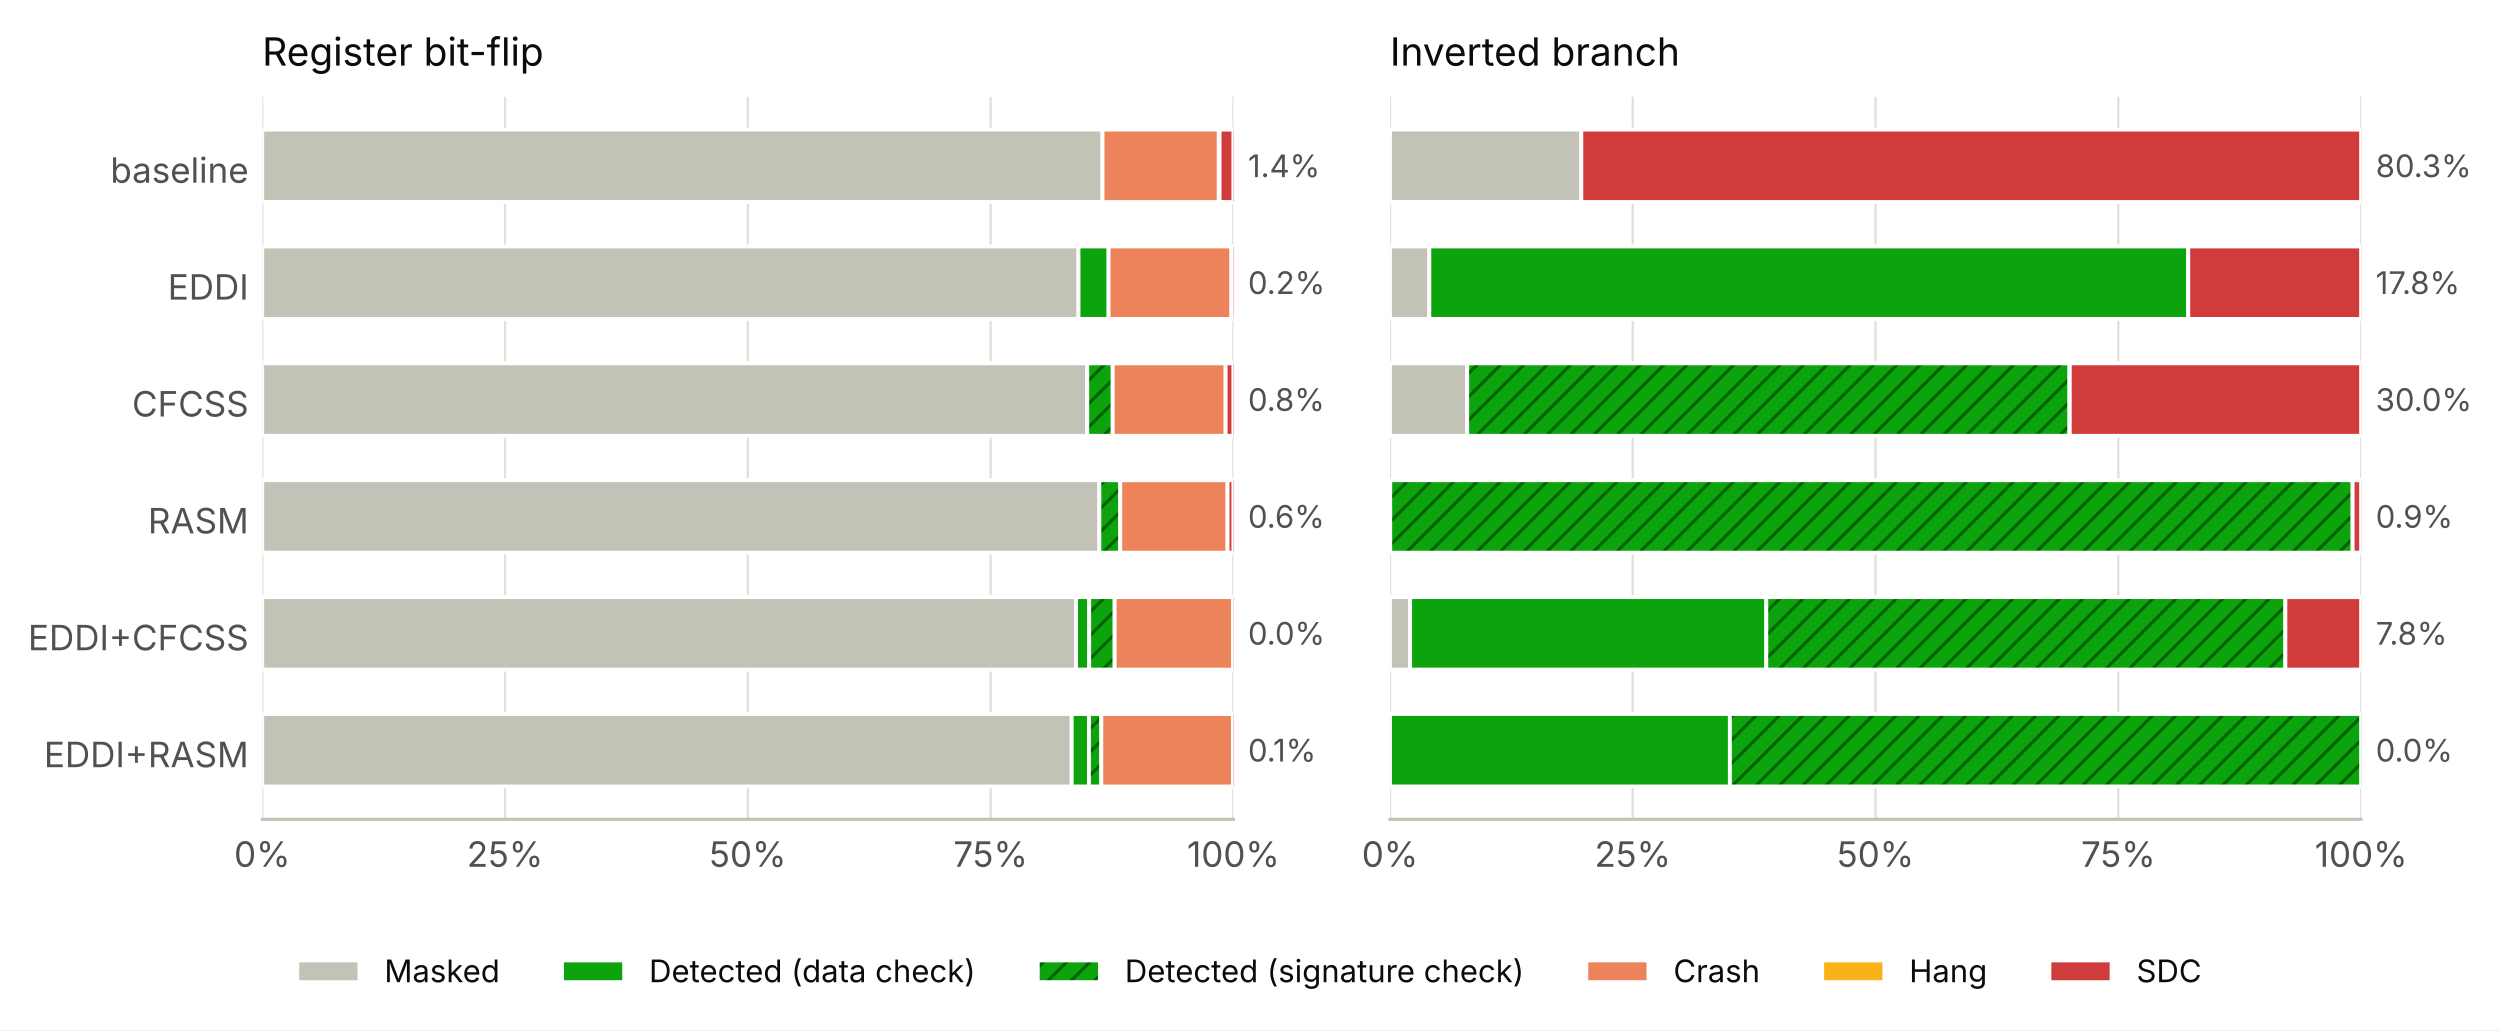
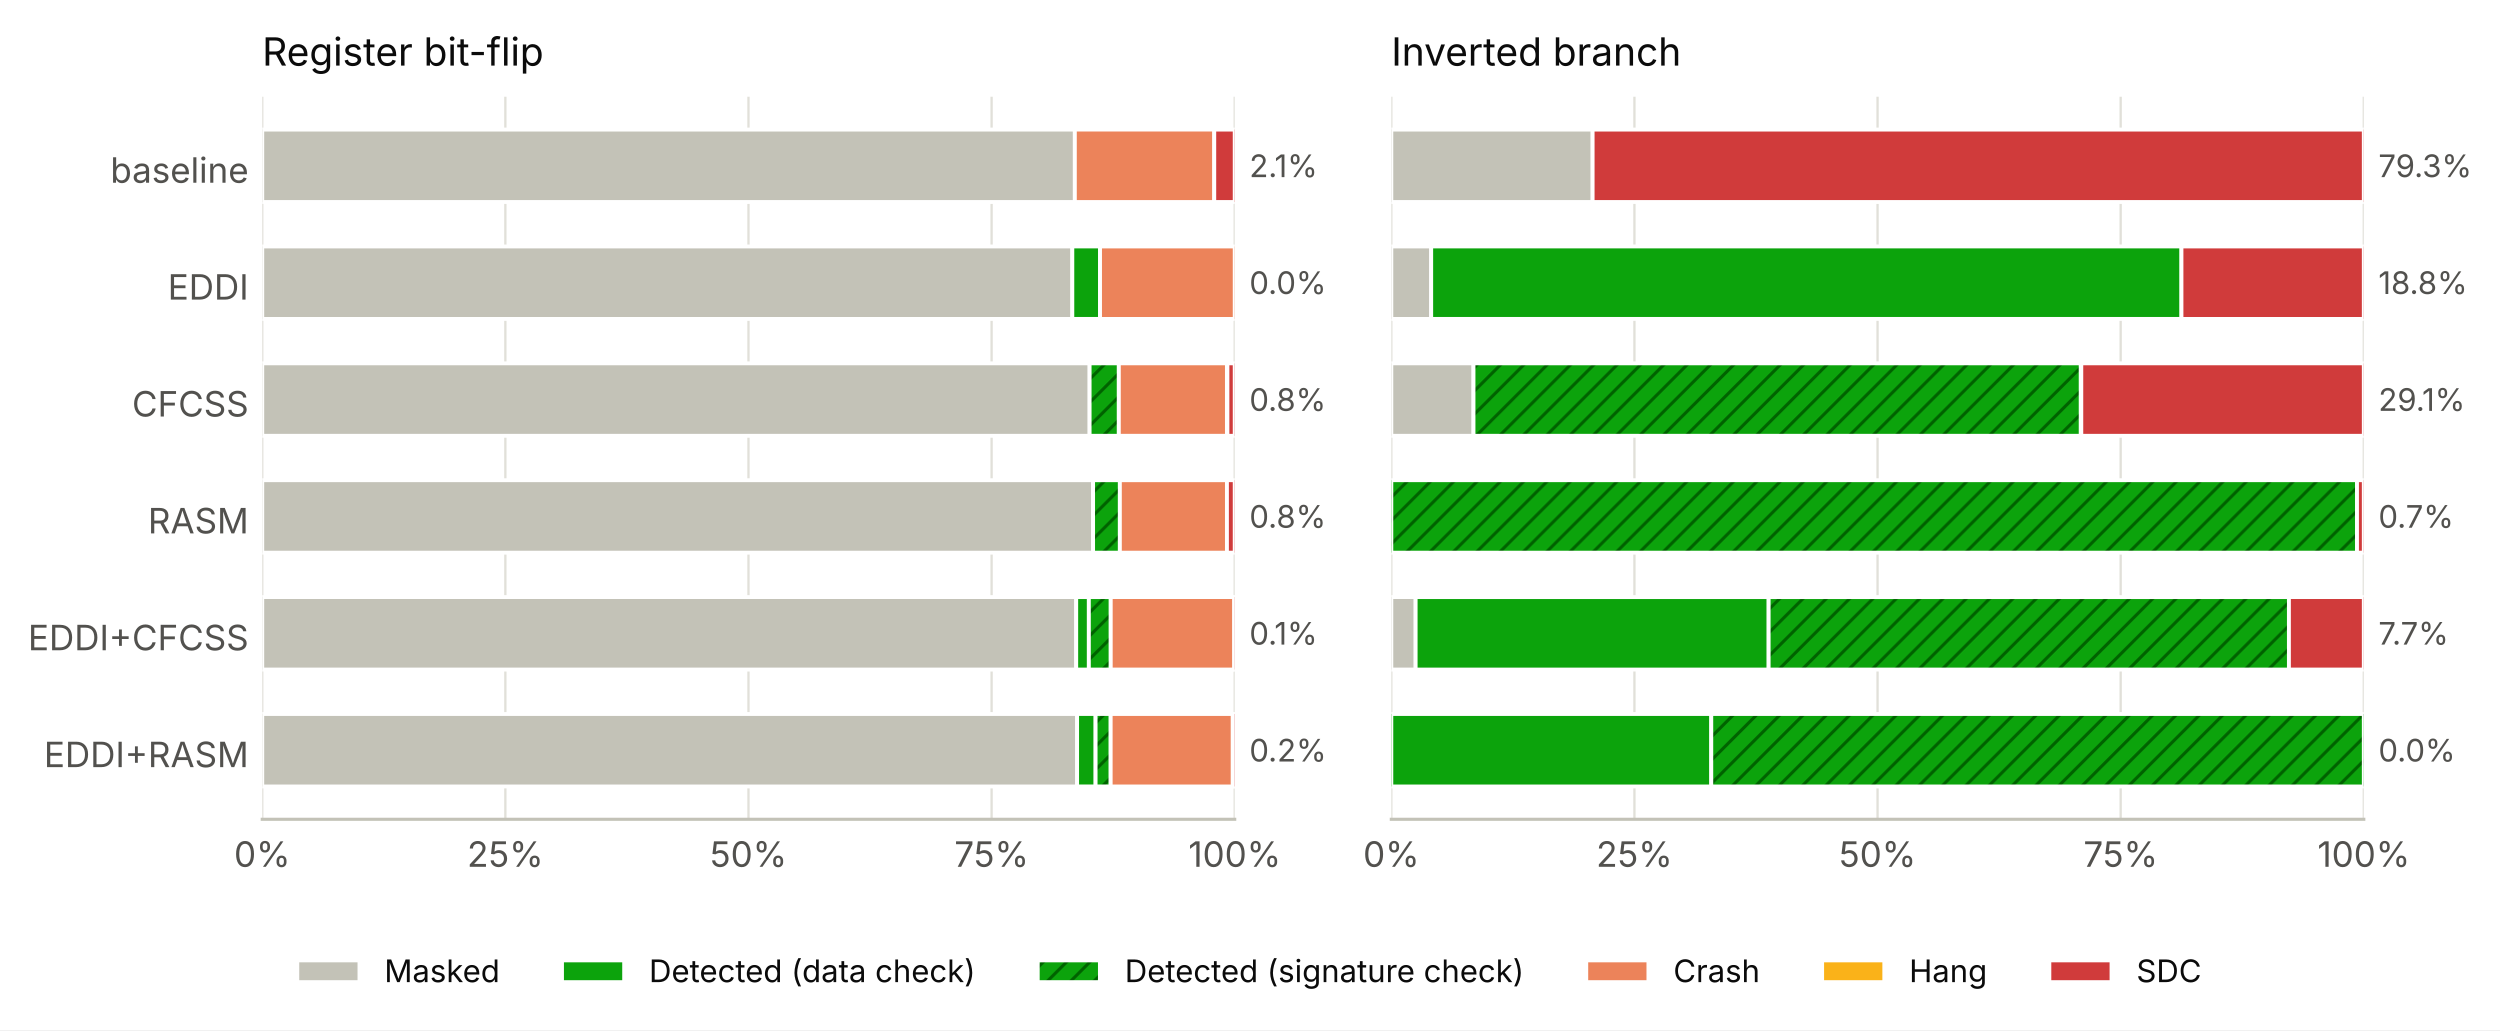
- <svg xmlns="http://www.w3.org/2000/svg" width="643.306pt" height="265.064pt" viewBox="0 0 643.306 265.064" version="1.1">
+ <svg xmlns="http://www.w3.org/2000/svg" width="643.324pt" height="265.064pt" viewBox="0 0 643.324 265.064" version="1.1">
  <defs>
    <style type="text/css">*{stroke-linejoin: round; stroke-linecap: butt}</style>
  </defs>
  <g id="figure_1">
    <g id="patch_1">
-       <path d="M 0 265.064  L 643.306 265.064  L 643.306 0  L 0 0  z " style="fill: #ffffff" />
+       <path d="M 0 265.064  L 643.324 265.064  L 643.324 0  L 0 0  z " style="fill: #ffffff" />
    </g>
    <g id="axes_1">
      <g id="patch_2">
-         <path d="M 67.482 210.826  L 317.376 210.826  L 317.376 24.887  L 67.482 24.887  z " style="fill: #ffffff" />
+         <path d="M 67.482 210.826  L 317.73 210.826  L 317.73 24.887  L 67.482 24.887  z " style="fill: #ffffff" />
      </g>
      <g id="matplotlib.axis_1">
        <g id="xtick_1">
          <g id="line2d_1">
-             <path d="M 67.482 210.826  L 67.482 24.887  " clip-path="url(#p9e66c153da)" style="fill: none; stroke: #e1e0d9; stroke-width: 0.6; stroke-linecap: square" />
+             <path d="M 67.482 210.826  L 67.482 24.887  " clip-path="url(#pcf11ab48b1)" style="fill: none; stroke: #e1e0d9; stroke-width: 0.6; stroke-linecap: square" />
          </g>
          <g id="line2d_2" />
          <g id="text_1">
            <text style="font-size: 9px; font-family: 'Inter', 'DejaVu Sans'; text-anchor: middle; fill: #52514e" x="67.482" y="223.045" transform="rotate(-0 67.48156 223.0451)">0%</text>
          </g>
        </g>
        <g id="xtick_2">
          <g id="line2d_3">
-             <path d="M 129.955 210.826  L 129.955 24.887  " clip-path="url(#p9e66c153da)" style="fill: none; stroke: #e1e0d9; stroke-width: 0.6; stroke-linecap: square" />
+             <path d="M 130.044 210.826  L 130.044 24.887  " clip-path="url(#pcf11ab48b1)" style="fill: none; stroke: #e1e0d9; stroke-width: 0.6; stroke-linecap: square" />
          </g>
          <g id="line2d_4" />
          <g id="text_2">
-             <text style="font-size: 9px; font-family: 'Inter', 'DejaVu Sans'; text-anchor: middle; fill: #52514e" x="129.955" y="223.045" transform="rotate(-0 129.9551 223.0451)">25%</text>
+             <text style="font-size: 9px; font-family: 'Inter', 'DejaVu Sans'; text-anchor: middle; fill: #52514e" x="130.044" y="223.045" transform="rotate(-0 130.0437 223.0451)">25%</text>
          </g>
        </g>
        <g id="xtick_3">
          <g id="line2d_5">
-             <path d="M 192.429 210.826  L 192.429 24.887  " clip-path="url(#p9e66c153da)" style="fill: none; stroke: #e1e0d9; stroke-width: 0.6; stroke-linecap: square" />
+             <path d="M 192.606 210.826  L 192.606 24.887  " clip-path="url(#pcf11ab48b1)" style="fill: none; stroke: #e1e0d9; stroke-width: 0.6; stroke-linecap: square" />
          </g>
          <g id="line2d_6" />
          <g id="text_3">
-             <text style="font-size: 9px; font-family: 'Inter', 'DejaVu Sans'; text-anchor: middle; fill: #52514e" x="192.429" y="223.045" transform="rotate(-0 192.4287 223.0451)">50%</text>
+             <text style="font-size: 9px; font-family: 'Inter', 'DejaVu Sans'; text-anchor: middle; fill: #52514e" x="192.606" y="223.045" transform="rotate(-0 192.6059 223.0451)">50%</text>
          </g>
        </g>
        <g id="xtick_4">
          <g id="line2d_7">
-             <path d="M 254.902 210.826  L 254.902 24.887  " clip-path="url(#p9e66c153da)" style="fill: none; stroke: #e1e0d9; stroke-width: 0.6; stroke-linecap: square" />
+             <path d="M 255.168 210.826  L 255.168 24.887  " clip-path="url(#pcf11ab48b1)" style="fill: none; stroke: #e1e0d9; stroke-width: 0.6; stroke-linecap: square" />
          </g>
          <g id="line2d_8" />
          <g id="text_4">
-             <text style="font-size: 9px; font-family: 'Inter', 'DejaVu Sans'; text-anchor: middle; fill: #52514e" x="254.902" y="223.045" transform="rotate(-0 254.9023 223.0451)">75%</text>
+             <text style="font-size: 9px; font-family: 'Inter', 'DejaVu Sans'; text-anchor: middle; fill: #52514e" x="255.168" y="223.045" transform="rotate(-0 255.1681 223.0451)">75%</text>
          </g>
        </g>
        <g id="xtick_5">
          <g id="line2d_9">
-             <path d="M 317.376 210.826  L 317.376 24.887  " clip-path="url(#p9e66c153da)" style="fill: none; stroke: #e1e0d9; stroke-width: 0.6; stroke-linecap: square" />
+             <path d="M 317.73 210.826  L 317.73 24.887  " clip-path="url(#pcf11ab48b1)" style="fill: none; stroke: #e1e0d9; stroke-width: 0.6; stroke-linecap: square" />
          </g>
          <g id="line2d_10" />
          <g id="text_5">
-             <text style="font-size: 9px; font-family: 'Inter', 'DejaVu Sans'; text-anchor: middle; fill: #52514e" x="317.376" y="223.045" transform="rotate(-0 317.3759 223.0451)">100%</text>
+             <text style="font-size: 9px; font-family: 'Inter', 'DejaVu Sans'; text-anchor: middle; fill: #52514e" x="317.73" y="223.045" transform="rotate(-0 317.7303 223.0451)">100%</text>
          </g>
        </g>
      </g>
      <g id="matplotlib.axis_2">
        <g id="ytick_1">
          <g id="line2d_11" />
          <g id="text_6">
            <text style="font-size: 9px; font-family: 'Inter', 'DejaVu Sans'; text-anchor: end; fill: #52514e" x="63.982" y="47.023" transform="rotate(-0 63.98156 47.02265)">baseline</text>
          </g>
        </g>
        <g id="ytick_2">
          <g id="line2d_12" />
          <g id="text_7">
            <text style="font-size: 9px; font-family: 'Inter', 'DejaVu Sans'; text-anchor: end; fill: #52514e" x="63.982" y="77.1" transform="rotate(-0 63.98156 77.10011)">EDDI</text>
          </g>
        </g>
        <g id="ytick_3">
          <g id="line2d_13" />
          <g id="text_8">
            <text style="font-size: 9px; font-family: 'Inter', 'DejaVu Sans'; text-anchor: end; fill: #52514e" x="63.982" y="107.178" transform="rotate(-0 63.98156 107.1776)">CFCSS</text>
          </g>
        </g>
        <g id="ytick_4">
          <g id="line2d_14" />
          <g id="text_9">
            <text style="font-size: 9px; font-family: 'Inter', 'DejaVu Sans'; text-anchor: end; fill: #52514e" x="63.982" y="137.255" transform="rotate(-0 63.98156 137.255)">RASM</text>
          </g>
        </g>
        <g id="ytick_5">
          <g id="line2d_15" />
          <g id="text_10">
            <text style="font-size: 9px; font-family: 'Inter', 'DejaVu Sans'; text-anchor: end; fill: #52514e" x="63.982" y="167.332" transform="rotate(-0 63.98156 167.3325)">EDDI+CFCSS</text>
          </g>
        </g>
        <g id="ytick_6">
          <g id="line2d_16" />
          <g id="text_11">
            <text style="font-size: 9px; font-family: 'Inter', 'DejaVu Sans'; text-anchor: end; fill: #52514e" x="63.982" y="197.41" transform="rotate(-0 63.98156 197.4099)">EDDI+RASM</text>
          </g>
        </g>
      </g>
      <g id="patch_3">
-         <path d="M 67.482 51.987  L 283.703 51.987  L 283.703 33.339  L 67.482 33.339  z " clip-path="url(#p9e66c153da)" style="fill: #c3c2b7; stroke: #ffffff; stroke-linejoin: miter" />
+         <path d="M 67.482 51.987  L 276.587 51.987  L 276.587 33.339  L 67.482 33.339  z " clip-path="url(#pcf11ab48b1)" style="fill: #c3c2b7; stroke: #ffffff; stroke-linejoin: miter" />
      </g>
      <g id="patch_4">
-         <path d="M 283.703 51.987  L 313.627 51.987  L 313.627 33.339  L 283.703 33.339  z " clip-path="url(#p9e66c153da)" style="fill: #ec835a; stroke: #ffffff; stroke-linejoin: miter" />
+         <path d="M 276.587 51.987  L 312.462 51.987  L 312.462 33.339  L 276.587 33.339  z " clip-path="url(#pcf11ab48b1)" style="fill: #ec835a; stroke: #ffffff; stroke-linejoin: miter" />
      </g>
      <g id="patch_5">
-         <path d="M 313.627 51.987  L 313.815 51.987  L 313.815 33.339  L 313.627 33.339  z " clip-path="url(#p9e66c153da)" style="fill: #fab219; stroke: #ffffff; stroke-linejoin: miter" />
+         <path d="M 312.462 51.987  L 317.73 51.987  L 317.73 33.339  L 312.462 33.339  z " clip-path="url(#pcf11ab48b1)" style="fill: #d03b3b; stroke: #ffffff; stroke-linejoin: miter" />
      </g>
      <g id="patch_6">
-         <path d="M 313.815 51.987  L 317.376 51.987  L 317.376 33.339  L 313.815 33.339  z " clip-path="url(#p9e66c153da)" style="fill: #d03b3b; stroke: #ffffff; stroke-linejoin: miter" />
+         <path d="M 67.482 82.065  L 275.939 82.065  L 275.939 63.417  L 67.482 63.417  z " clip-path="url(#pcf11ab48b1)" style="fill: #c3c2b7; stroke: #ffffff; stroke-linejoin: miter" />
      </g>
      <g id="patch_7">
-         <path d="M 67.482 82.065  L 277.518 82.065  L 277.518 63.417  L 67.482 63.417  z " clip-path="url(#p9e66c153da)" style="fill: #c3c2b7; stroke: #ffffff; stroke-linejoin: miter" />
+         <path d="M 275.939 82.065  L 283.071 82.065  L 283.071 63.417  L 275.939 63.417  z " clip-path="url(#pcf11ab48b1)" style="fill: #0ca30c; stroke: #ffffff; stroke-linejoin: miter" />
      </g>
      <g id="patch_8">
-         <path d="M 277.518 82.065  L 285.264 82.065  L 285.264 63.417  L 277.518 63.417  z " clip-path="url(#p9e66c153da)" style="fill: #0ca30c; stroke: #ffffff; stroke-linejoin: miter" />
+         <path d="M 283.071 82.065  L 317.73 82.065  L 317.73 63.417  L 283.071 63.417  z " clip-path="url(#pcf11ab48b1)" style="fill: #ec835a; stroke: #ffffff; stroke-linejoin: miter" />
      </g>
      <g id="patch_9">
-         <path d="M 285.264 82.065  L 316.876 82.065  L 316.876 63.417  L 285.264 63.417  z " clip-path="url(#p9e66c153da)" style="fill: #ec835a; stroke: #ffffff; stroke-linejoin: miter" />
+         <path d="M 67.482 112.142  L 280.387 112.142  L 280.387 93.494  L 67.482 93.494  z " clip-path="url(#pcf11ab48b1)" style="fill: #c3c2b7; stroke: #ffffff; stroke-linejoin: miter" />
      </g>
      <g id="patch_10">
-         <path d="M 316.876 82.065  L 317.376 82.065  L 317.376 63.417  L 316.876 63.417  z " clip-path="url(#p9e66c153da)" style="fill: #d03b3b; stroke: #ffffff; stroke-linejoin: miter" />
+         <path d="M 280.387 112.142  L 287.906 112.142  L 287.906 93.494  L 280.387 93.494  z " clip-path="url(#pcf11ab48b1)" style="fill: url(#h8b4a1c27a7); stroke: #ffffff; stroke-linejoin: miter" />
      </g>
      <g id="patch_11">
-         <path d="M 67.482 112.142  L 279.767 112.142  L 279.767 93.494  L 67.482 93.494  z " clip-path="url(#p9e66c153da)" style="fill: #c3c2b7; stroke: #ffffff; stroke-linejoin: miter" />
+         <path d="M 287.906 112.142  L 315.725 112.142  L 315.725 93.494  L 287.906 93.494  z " clip-path="url(#pcf11ab48b1)" style="fill: #ec835a; stroke: #ffffff; stroke-linejoin: miter" />
      </g>
      <g id="patch_12">
-         <path d="M 279.767 112.142  L 286.327 112.142  L 286.327 93.494  L 279.767 93.494  z " clip-path="url(#p9e66c153da)" style="fill: url(#h414e17cd54); stroke: #ffffff; stroke-linejoin: miter" />
+         <path d="M 315.725 112.142  L 315.851 112.142  L 315.851 93.494  L 315.725 93.494  z " clip-path="url(#pcf11ab48b1)" style="fill: #fab219; stroke: #ffffff; stroke-linejoin: miter" />
      </g>
      <g id="patch_13">
-         <path d="M 286.327 112.142  L 315.377 112.142  L 315.377 93.494  L 286.327 93.494  z " clip-path="url(#p9e66c153da)" style="fill: #ec835a; stroke: #ffffff; stroke-linejoin: miter" />
+         <path d="M 315.851 112.142  L 317.73 112.142  L 317.73 93.494  L 315.851 93.494  z " clip-path="url(#pcf11ab48b1)" style="fill: #d03b3b; stroke: #ffffff; stroke-linejoin: miter" />
      </g>
      <g id="patch_14">
-         <path d="M 315.377 112.142  L 317.376 112.142  L 317.376 93.494  L 315.377 93.494  z " clip-path="url(#p9e66c153da)" style="fill: #d03b3b; stroke: #ffffff; stroke-linejoin: miter" />
+         <path d="M 67.482 142.22  L 281.283 142.22  L 281.283 123.572  L 67.482 123.572  z " clip-path="url(#pcf11ab48b1)" style="fill: #c3c2b7; stroke: #ffffff; stroke-linejoin: miter" />
      </g>
      <g id="patch_15">
-         <path d="M 67.482 142.22  L 282.89 142.22  L 282.89 123.572  L 67.482 123.572  z " clip-path="url(#p9e66c153da)" style="fill: #c3c2b7; stroke: #ffffff; stroke-linejoin: miter" />
+         <path d="M 281.283 142.22  L 288.171 142.22  L 288.171 123.572  L 281.283 123.572  z " clip-path="url(#pcf11ab48b1)" style="fill: url(#h8b4a1c27a7); stroke: #ffffff; stroke-linejoin: miter" />
      </g>
      <g id="patch_16">
-         <path d="M 282.89 142.22  L 288.263 142.22  L 288.263 123.572  L 282.89 123.572  z " clip-path="url(#p9e66c153da)" style="fill: url(#h414e17cd54); stroke: #ffffff; stroke-linejoin: miter" />
+         <path d="M 288.171 142.22  L 315.726 142.22  L 315.726 123.572  L 288.171 123.572  z " clip-path="url(#pcf11ab48b1)" style="fill: #ec835a; stroke: #ffffff; stroke-linejoin: miter" />
      </g>
      <g id="patch_17">
-         <path d="M 288.263 142.22  L 315.877 142.22  L 315.877 123.572  L 288.263 123.572  z " clip-path="url(#p9e66c153da)" style="fill: #ec835a; stroke: #ffffff; stroke-linejoin: miter" />
+         <path d="M 315.726 142.22  L 317.73 142.22  L 317.73 123.572  L 315.726 123.572  z " clip-path="url(#pcf11ab48b1)" style="fill: #d03b3b; stroke: #ffffff; stroke-linejoin: miter" />
      </g>
      <g id="patch_18">
-         <path d="M 315.877 142.22  L 317.376 142.22  L 317.376 123.572  L 315.877 123.572  z " clip-path="url(#p9e66c153da)" style="fill: #d03b3b; stroke: #ffffff; stroke-linejoin: miter" />
+         <path d="M 67.482 172.297  L 276.94 172.297  L 276.94 153.649  L 67.482 153.649  z " clip-path="url(#pcf11ab48b1)" style="fill: #c3c2b7; stroke: #ffffff; stroke-linejoin: miter" />
      </g>
      <g id="patch_19">
-         <path d="M 67.482 172.297  L 276.893 172.297  L 276.893 153.649  L 67.482 153.649  z " clip-path="url(#p9e66c153da)" style="fill: #c3c2b7; stroke: #ffffff; stroke-linejoin: miter" />
+         <path d="M 276.94 172.297  L 280.193 172.297  L 280.193 153.649  L 276.94 153.649  z " clip-path="url(#pcf11ab48b1)" style="fill: #0ca30c; stroke: #ffffff; stroke-linejoin: miter" />
      </g>
      <g id="patch_20">
-         <path d="M 276.893 172.297  L 280.267 172.297  L 280.267 153.649  L 276.893 153.649  z " clip-path="url(#p9e66c153da)" style="fill: #0ca30c; stroke: #ffffff; stroke-linejoin: miter" />
+         <path d="M 280.193 172.297  L 285.824 172.297  L 285.824 153.649  L 280.193 153.649  z " clip-path="url(#pcf11ab48b1)" style="fill: url(#h8b4a1c27a7); stroke: #ffffff; stroke-linejoin: miter" />
      </g>
      <g id="patch_21">
-         <path d="M 280.267 172.297  L 286.826 172.297  L 286.826 153.649  L 280.267 153.649  z " clip-path="url(#p9e66c153da)" style="fill: url(#h414e17cd54); stroke: #ffffff; stroke-linejoin: miter" />
+         <path d="M 285.824 172.297  L 317.605 172.297  L 317.605 153.649  L 285.824 153.649  z " clip-path="url(#pcf11ab48b1)" style="fill: #ec835a; stroke: #ffffff; stroke-linejoin: miter" />
      </g>
      <g id="patch_22">
-         <path d="M 286.826 172.297  L 317.313 172.297  L 317.313 153.649  L 286.826 153.649  z " clip-path="url(#p9e66c153da)" style="fill: #ec835a; stroke: #ffffff; stroke-linejoin: miter" />
+         <path d="M 317.605 172.297  L 317.73 172.297  L 317.73 153.649  L 317.605 153.649  z " clip-path="url(#pcf11ab48b1)" style="fill: #d03b3b; stroke: #ffffff; stroke-linejoin: miter" />
      </g>
      <g id="patch_23">
-         <path d="M 317.313 172.297  L 317.376 172.297  L 317.376 153.649  L 317.313 153.649  z " clip-path="url(#p9e66c153da)" style="fill: #d03b3b; stroke: #ffffff; stroke-linejoin: miter" />
+         <path d="M 67.482 202.375  L 277.17 202.375  L 277.17 183.727  L 67.482 183.727  z " clip-path="url(#pcf11ab48b1)" style="fill: #c3c2b7; stroke: #ffffff; stroke-linejoin: miter" />
      </g>
      <g id="patch_24">
-         <path d="M 67.482 202.375  L 275.769 202.375  L 275.769 183.727  L 67.482 183.727  z " clip-path="url(#p9e66c153da)" style="fill: #c3c2b7; stroke: #ffffff; stroke-linejoin: miter" />
+         <path d="M 277.17 202.375  L 281.927 202.375  L 281.927 183.727  L 277.17 183.727  z " clip-path="url(#pcf11ab48b1)" style="fill: #0ca30c; stroke: #ffffff; stroke-linejoin: miter" />
      </g>
      <g id="patch_25">
-         <path d="M 275.769 202.375  L 280.204 202.375  L 280.204 183.727  L 275.769 183.727  z " clip-path="url(#p9e66c153da)" style="fill: #0ca30c; stroke: #ffffff; stroke-linejoin: miter" />
+         <path d="M 281.927 202.375  L 285.808 202.375  L 285.808 183.727  L 281.927 183.727  z " clip-path="url(#pcf11ab48b1)" style="fill: url(#h8b4a1c27a7); stroke: #ffffff; stroke-linejoin: miter" />
      </g>
      <g id="patch_26">
-         <path d="M 280.204 202.375  L 283.39 202.375  L 283.39 183.727  L 280.204 183.727  z " clip-path="url(#p9e66c153da)" style="fill: url(#h414e17cd54); stroke: #ffffff; stroke-linejoin: miter" />
+         <path d="M 285.808 202.375  L 317.23 202.375  L 317.23 183.727  L 285.808 183.727  z " clip-path="url(#pcf11ab48b1)" style="fill: #ec835a; stroke: #ffffff; stroke-linejoin: miter" />
      </g>
      <g id="patch_27">
-         <path d="M 283.39 202.375  L 317.251 202.375  L 317.251 183.727  L 283.39 183.727  z " clip-path="url(#p9e66c153da)" style="fill: #ec835a; stroke: #ffffff; stroke-linejoin: miter" />
+         <path d="M 317.23 202.375  L 317.73 202.375  L 317.73 183.727  L 317.23 183.727  z " clip-path="url(#pcf11ab48b1)" style="fill: #d03b3b; stroke: #ffffff; stroke-linejoin: miter" />
      </g>
      <g id="patch_28">
-         <path d="M 317.251 202.375  L 317.376 202.375  L 317.376 183.727  L 317.251 183.727  z " clip-path="url(#p9e66c153da)" style="fill: #d03b3b; stroke: #ffffff; stroke-linejoin: miter" />
-       </g>
-       <g id="patch_29">
-         <path d="M 67.482 210.826  L 317.376 210.826  " style="fill: none; stroke: #c3c2b7; stroke-width: 0.8; stroke-linejoin: miter; stroke-linecap: square" />
+         <path d="M 67.482 210.826  L 317.73 210.826  " style="fill: none; stroke: #c3c2b7; stroke-width: 0.8; stroke-linejoin: miter; stroke-linecap: square" />
      </g>
      <g id="text_12">
-         <text style="font-size: 8px; font-family: 'Inter', 'DejaVu Sans'; text-anchor: start; fill: #52514e" x="321.124" y="45.573" transform="rotate(-0 321.1243 45.57344)">1.4%</text>
+         <text style="font-size: 8px; font-family: 'Inter', 'DejaVu Sans'; text-anchor: start; fill: #52514e" x="321.484" y="45.573" transform="rotate(-0 321.484 45.57344)">2.1%</text>
      </g>
      <g id="text_13">
-         <text style="font-size: 8px; font-family: 'Inter', 'DejaVu Sans'; text-anchor: start; fill: #52514e" x="321.124" y="75.651" transform="rotate(-0 321.1243 75.65089)">0.2%</text>
+         <text style="font-size: 8px; font-family: 'Inter', 'DejaVu Sans'; text-anchor: start; fill: #52514e" x="321.484" y="75.651" transform="rotate(-0 321.484 75.65089)">0.0%</text>
      </g>
      <g id="text_14">
-         <text style="font-size: 8px; font-family: 'Inter', 'DejaVu Sans'; text-anchor: start; fill: #52514e" x="321.124" y="105.728" transform="rotate(-0 321.1243 105.7284)">0.8%</text>
+         <text style="font-size: 8px; font-family: 'Inter', 'DejaVu Sans'; text-anchor: start; fill: #52514e" x="321.484" y="105.728" transform="rotate(-0 321.484 105.7284)">0.8%</text>
      </g>
      <g id="text_15">
-         <text style="font-size: 8px; font-family: 'Inter', 'DejaVu Sans'; text-anchor: start; fill: #52514e" x="321.124" y="135.806" transform="rotate(-0 321.1243 135.8058)">0.6%</text>
+         <text style="font-size: 8px; font-family: 'Inter', 'DejaVu Sans'; text-anchor: start; fill: #52514e" x="321.484" y="135.806" transform="rotate(-0 321.484 135.8058)">0.8%</text>
      </g>
      <g id="text_16">
-         <text style="font-size: 8px; font-family: 'Inter', 'DejaVu Sans'; text-anchor: start; fill: #52514e" x="321.124" y="165.883" transform="rotate(-0 321.1243 165.8833)">0.0%</text>
+         <text style="font-size: 8px; font-family: 'Inter', 'DejaVu Sans'; text-anchor: start; fill: #52514e" x="321.484" y="165.883" transform="rotate(-0 321.484 165.8833)">0.1%</text>
      </g>
      <g id="text_17">
-         <text style="font-size: 8px; font-family: 'Inter', 'DejaVu Sans'; text-anchor: start; fill: #52514e" x="321.124" y="195.961" transform="rotate(-0 321.1243 195.9607)">0.1%</text>
+         <text style="font-size: 8px; font-family: 'Inter', 'DejaVu Sans'; text-anchor: start; fill: #52514e" x="321.484" y="195.961" transform="rotate(-0 321.484 195.9607)">0.2%</text>
      </g>
      <g id="text_18">
        <text style="font-size: 10px; font-family: 'Inter', 'DejaVu Sans'; text-anchor: start; fill: #0b0b0b" x="67.482" y="16.887" transform="rotate(-0 67.48156 16.8875)">Register bit-flip</text>
      </g>
    </g>
    <g id="axes_2">
-       <g id="patch_30">
-         <path d="M 357.672 210.826  L 607.566 210.826  L 607.566 24.887  L 357.672 24.887  z " style="fill: #ffffff" />
+       <g id="patch_29">
+         <path d="M 358.026 210.826  L 608.275 210.826  L 608.275 24.887  L 358.026 24.887  z " style="fill: #ffffff" />
      </g>
      <g id="matplotlib.axis_3">
        <g id="xtick_6">
          <g id="line2d_17">
-             <path d="M 357.672 210.826  L 357.672 24.887  " clip-path="url(#p7cfcf54da6)" style="fill: none; stroke: #e1e0d9; stroke-width: 0.6; stroke-linecap: square" />
+             <path d="M 358.026 210.826  L 358.026 24.887  " clip-path="url(#pfd12e65475)" style="fill: none; stroke: #e1e0d9; stroke-width: 0.6; stroke-linecap: square" />
          </g>
          <g id="line2d_18" />
          <g id="text_19">
-             <text style="font-size: 9px; font-family: 'Inter', 'DejaVu Sans'; text-anchor: middle; fill: #52514e" x="357.672" y="223.045" transform="rotate(-0 357.6719 223.0451)">0%</text>
+             <text style="font-size: 9px; font-family: 'Inter', 'DejaVu Sans'; text-anchor: middle; fill: #52514e" x="358.026" y="223.045" transform="rotate(-0 358.0263 223.0451)">0%</text>
          </g>
        </g>
        <g id="xtick_7">
          <g id="line2d_19">
-             <path d="M 420.145 210.826  L 420.145 24.887  " clip-path="url(#p7cfcf54da6)" style="fill: none; stroke: #e1e0d9; stroke-width: 0.6; stroke-linecap: square" />
+             <path d="M 420.588 210.826  L 420.588 24.887  " clip-path="url(#pfd12e65475)" style="fill: none; stroke: #e1e0d9; stroke-width: 0.6; stroke-linecap: square" />
          </g>
          <g id="line2d_20" />
          <g id="text_20">
-             <text style="font-size: 9px; font-family: 'Inter', 'DejaVu Sans'; text-anchor: middle; fill: #52514e" x="420.145" y="223.045" transform="rotate(-0 420.1455 223.0451)">25%</text>
+             <text style="font-size: 9px; font-family: 'Inter', 'DejaVu Sans'; text-anchor: middle; fill: #52514e" x="420.588" y="223.045" transform="rotate(-0 420.5884 223.0451)">25%</text>
          </g>
        </g>
        <g id="xtick_8">
          <g id="line2d_21">
-             <path d="M 482.619 210.826  L 482.619 24.887  " clip-path="url(#p7cfcf54da6)" style="fill: none; stroke: #e1e0d9; stroke-width: 0.6; stroke-linecap: square" />
+             <path d="M 483.151 210.826  L 483.151 24.887  " clip-path="url(#pfd12e65475)" style="fill: none; stroke: #e1e0d9; stroke-width: 0.6; stroke-linecap: square" />
          </g>
          <g id="line2d_22" />
          <g id="text_21">
-             <text style="font-size: 9px; font-family: 'Inter', 'DejaVu Sans'; text-anchor: middle; fill: #52514e" x="482.619" y="223.045" transform="rotate(-0 482.619 223.0451)">50%</text>
+             <text style="font-size: 9px; font-family: 'Inter', 'DejaVu Sans'; text-anchor: middle; fill: #52514e" x="483.151" y="223.045" transform="rotate(-0 483.1506 223.0451)">50%</text>
          </g>
        </g>
        <g id="xtick_9">
          <g id="line2d_23">
-             <path d="M 545.093 210.826  L 545.093 24.887  " clip-path="url(#p7cfcf54da6)" style="fill: none; stroke: #e1e0d9; stroke-width: 0.6; stroke-linecap: square" />
+             <path d="M 545.713 210.826  L 545.713 24.887  " clip-path="url(#pfd12e65475)" style="fill: none; stroke: #e1e0d9; stroke-width: 0.6; stroke-linecap: square" />
          </g>
          <g id="line2d_24" />
          <g id="text_22">
-             <text style="font-size: 9px; font-family: 'Inter', 'DejaVu Sans'; text-anchor: middle; fill: #52514e" x="545.093" y="223.045" transform="rotate(-0 545.0926 223.0451)">75%</text>
+             <text style="font-size: 9px; font-family: 'Inter', 'DejaVu Sans'; text-anchor: middle; fill: #52514e" x="545.713" y="223.045" transform="rotate(-0 545.7128 223.0451)">75%</text>
          </g>
        </g>
        <g id="xtick_10">
          <g id="line2d_25">
-             <path d="M 607.566 210.826  L 607.566 24.887  " clip-path="url(#p7cfcf54da6)" style="fill: none; stroke: #e1e0d9; stroke-width: 0.6; stroke-linecap: square" />
+             <path d="M 608.275 210.826  L 608.275 24.887  " clip-path="url(#pfd12e65475)" style="fill: none; stroke: #e1e0d9; stroke-width: 0.6; stroke-linecap: square" />
          </g>
          <g id="line2d_26" />
          <g id="text_23">
-             <text style="font-size: 9px; font-family: 'Inter', 'DejaVu Sans'; text-anchor: middle; fill: #52514e" x="607.566" y="223.045" transform="rotate(-0 607.5662 223.0451)">100%</text>
+             <text style="font-size: 9px; font-family: 'Inter', 'DejaVu Sans'; text-anchor: middle; fill: #52514e" x="608.275" y="223.045" transform="rotate(-0 608.275 223.0451)">100%</text>
          </g>
        </g>
      </g>
      <g id="matplotlib.axis_4">
        <g id="ytick_7">
          <g id="line2d_27" />
        </g>
        <g id="ytick_8">
          <g id="line2d_28" />
        </g>
        <g id="ytick_9">
          <g id="line2d_29" />
        </g>
        <g id="ytick_10">
          <g id="line2d_30" />
        </g>
        <g id="ytick_11">
          <g id="line2d_31" />
        </g>
        <g id="ytick_12">
          <g id="line2d_32" />
        </g>
      </g>
+       <g id="patch_30">
+         <path d="M 358.026 51.987  L 409.828 51.987  L 409.828 33.339  L 358.026 33.339  z " clip-path="url(#pfd12e65475)" style="fill: #c3c2b7; stroke: #ffffff; stroke-linejoin: miter" />
+       </g>
      <g id="patch_31">
-         <path d="M 357.672 51.987  L 406.901 51.987  L 406.901 33.339  L 357.672 33.339  z " clip-path="url(#p7cfcf54da6)" style="fill: #c3c2b7; stroke: #ffffff; stroke-linejoin: miter" />
+         <path d="M 409.828 51.987  L 608.275 51.987  L 608.275 33.339  L 409.828 33.339  z " clip-path="url(#pfd12e65475)" style="fill: #d03b3b; stroke: #ffffff; stroke-linejoin: miter" />
      </g>
      <g id="patch_32">
-         <path d="M 406.901 51.987  L 607.566 51.987  L 607.566 33.339  L 406.901 33.339  z " clip-path="url(#p7cfcf54da6)" style="fill: #d03b3b; stroke: #ffffff; stroke-linejoin: miter" />
+         <path d="M 358.026 82.065  L 368.286 82.065  L 368.286 63.417  L 358.026 63.417  z " clip-path="url(#pfd12e65475)" style="fill: #c3c2b7; stroke: #ffffff; stroke-linejoin: miter" />
      </g>
      <g id="patch_33">
-         <path d="M 357.672 82.065  L 367.793 82.065  L 367.793 63.417  L 357.672 63.417  z " clip-path="url(#p7cfcf54da6)" style="fill: #c3c2b7; stroke: #ffffff; stroke-linejoin: miter" />
+         <path d="M 368.286 82.065  L 561.353 82.065  L 561.353 63.417  L 368.286 63.417  z " clip-path="url(#pfd12e65475)" style="fill: #0ca30c; stroke: #ffffff; stroke-linejoin: miter" />
      </g>
      <g id="patch_34">
-         <path d="M 367.793 82.065  L 563.085 82.065  L 563.085 63.417  L 367.793 63.417  z " clip-path="url(#p7cfcf54da6)" style="fill: #0ca30c; stroke: #ffffff; stroke-linejoin: miter" />
+         <path d="M 561.353 82.065  L 608.275 82.065  L 608.275 63.417  L 561.353 63.417  z " clip-path="url(#pfd12e65475)" style="fill: #d03b3b; stroke: #ffffff; stroke-linejoin: miter" />
      </g>
      <g id="patch_35">
-         <path d="M 563.085 82.065  L 607.566 82.065  L 607.566 63.417  L 563.085 63.417  z " clip-path="url(#p7cfcf54da6)" style="fill: #d03b3b; stroke: #ffffff; stroke-linejoin: miter" />
+         <path d="M 358.026 112.142  L 379.172 112.142  L 379.172 93.494  L 358.026 93.494  z " clip-path="url(#pfd12e65475)" style="fill: #c3c2b7; stroke: #ffffff; stroke-linejoin: miter" />
      </g>
      <g id="patch_36">
-         <path d="M 357.672 112.142  L 377.538 112.142  L 377.538 93.494  L 357.672 93.494  z " clip-path="url(#p7cfcf54da6)" style="fill: #c3c2b7; stroke: #ffffff; stroke-linejoin: miter" />
+         <path d="M 379.172 112.142  L 535.453 112.142  L 535.453 93.494  L 379.172 93.494  z " clip-path="url(#pfd12e65475)" style="fill: url(#h8b4a1c27a7); stroke: #ffffff; stroke-linejoin: miter" />
      </g>
      <g id="patch_37">
-         <path d="M 377.538 112.142  L 532.535 112.142  L 532.535 93.494  L 377.538 93.494  z " clip-path="url(#p7cfcf54da6)" style="fill: url(#h414e17cd54); stroke: #ffffff; stroke-linejoin: miter" />
+         <path d="M 535.453 112.142  L 535.578 112.142  L 535.578 93.494  L 535.453 93.494  z " clip-path="url(#pfd12e65475)" style="fill: #ec835a; stroke: #ffffff; stroke-linejoin: miter" />
      </g>
      <g id="patch_38">
-         <path d="M 532.535 112.142  L 532.598 112.142  L 532.598 93.494  L 532.535 93.494  z " clip-path="url(#p7cfcf54da6)" style="fill: #ec835a; stroke: #ffffff; stroke-linejoin: miter" />
+         <path d="M 535.578 112.142  L 608.275 112.142  L 608.275 93.494  L 535.578 93.494  z " clip-path="url(#pfd12e65475)" style="fill: #d03b3b; stroke: #ffffff; stroke-linejoin: miter" />
      </g>
      <g id="patch_39">
-         <path d="M 532.598 112.142  L 607.566 112.142  L 607.566 93.494  L 532.598 93.494  z " clip-path="url(#p7cfcf54da6)" style="fill: #d03b3b; stroke: #ffffff; stroke-linejoin: miter" />
+         <path d="M 358.026 142.22  L 606.523 142.22  L 606.523 123.572  L 358.026 123.572  z " clip-path="url(#pfd12e65475)" style="fill: url(#h8b4a1c27a7); stroke: #ffffff; stroke-linejoin: miter" />
      </g>
      <g id="patch_40">
-         <path d="M 357.672 142.22  L 357.734 142.22  L 357.734 123.572  L 357.672 123.572  z " clip-path="url(#p7cfcf54da6)" style="fill: #c3c2b7; stroke: #ffffff; stroke-linejoin: miter" />
+         <path d="M 606.523 142.22  L 608.275 142.22  L 608.275 123.572  L 606.523 123.572  z " clip-path="url(#pfd12e65475)" style="fill: #d03b3b; stroke: #ffffff; stroke-linejoin: miter" />
      </g>
      <g id="patch_41">
-         <path d="M 357.734 142.22  L 605.38 142.22  L 605.38 123.572  L 357.734 123.572  z " clip-path="url(#p7cfcf54da6)" style="fill: url(#h414e17cd54); stroke: #ffffff; stroke-linejoin: miter" />
+         <path d="M 358.026 172.297  L 364.282 172.297  L 364.282 153.649  L 358.026 153.649  z " clip-path="url(#pfd12e65475)" style="fill: #c3c2b7; stroke: #ffffff; stroke-linejoin: miter" />
      </g>
      <g id="patch_42">
-         <path d="M 605.38 142.22  L 607.566 142.22  L 607.566 123.572  L 605.38 123.572  z " clip-path="url(#p7cfcf54da6)" style="fill: #d03b3b; stroke: #ffffff; stroke-linejoin: miter" />
+         <path d="M 364.282 172.297  L 455.123 172.297  L 455.123 153.649  L 364.282 153.649  z " clip-path="url(#pfd12e65475)" style="fill: #0ca30c; stroke: #ffffff; stroke-linejoin: miter" />
      </g>
      <g id="patch_43">
-         <path d="M 357.672 172.297  L 362.857 172.297  L 362.857 153.649  L 357.672 153.649  z " clip-path="url(#p7cfcf54da6)" style="fill: #c3c2b7; stroke: #ffffff; stroke-linejoin: miter" />
+         <path d="M 455.123 172.297  L 589.006 172.297  L 589.006 153.649  L 455.123 153.649  z " clip-path="url(#pfd12e65475)" style="fill: url(#h8b4a1c27a7); stroke: #ffffff; stroke-linejoin: miter" />
      </g>
      <g id="patch_44">
-         <path d="M 362.857 172.297  L 454.506 172.297  L 454.506 153.649  L 362.857 153.649  z " clip-path="url(#p7cfcf54da6)" style="fill: #0ca30c; stroke: #ffffff; stroke-linejoin: miter" />
+         <path d="M 589.006 172.297  L 608.275 172.297  L 608.275 153.649  L 589.006 153.649  z " clip-path="url(#pfd12e65475)" style="fill: #d03b3b; stroke: #ffffff; stroke-linejoin: miter" />
      </g>
      <g id="patch_45">
-         <path d="M 454.506 172.297  L 588.074 172.297  L 588.074 153.649  L 454.506 153.649  z " clip-path="url(#p7cfcf54da6)" style="fill: url(#h414e17cd54); stroke: #ffffff; stroke-linejoin: miter" />
+         <path d="M 358.026 202.375  L 440.358 202.375  L 440.358 183.727  L 358.026 183.727  z " clip-path="url(#pfd12e65475)" style="fill: #0ca30c; stroke: #ffffff; stroke-linejoin: miter" />
      </g>
      <g id="patch_46">
-         <path d="M 588.074 172.297  L 607.566 172.297  L 607.566 153.649  L 588.074 153.649  z " clip-path="url(#p7cfcf54da6)" style="fill: #d03b3b; stroke: #ffffff; stroke-linejoin: miter" />
+         <path d="M 440.358 202.375  L 608.275 202.375  L 608.275 183.727  L 440.358 183.727  z " clip-path="url(#pfd12e65475)" style="fill: url(#h8b4a1c27a7); stroke: #ffffff; stroke-linejoin: miter" />
      </g>
      <g id="patch_47">
-         <path d="M 357.672 202.375  L 445.135 202.375  L 445.135 183.727  L 357.672 183.727  z " clip-path="url(#p7cfcf54da6)" style="fill: #0ca30c; stroke: #ffffff; stroke-linejoin: miter" />
-       </g>
-       <g id="patch_48">
-         <path d="M 445.135 202.375  L 607.566 202.375  L 607.566 183.727  L 445.135 183.727  z " clip-path="url(#p7cfcf54da6)" style="fill: url(#h414e17cd54); stroke: #ffffff; stroke-linejoin: miter" />
-       </g>
-       <g id="patch_49">
-         <path d="M 357.672 210.826  L 607.566 210.826  " style="fill: none; stroke: #c3c2b7; stroke-width: 0.8; stroke-linejoin: miter; stroke-linecap: square" />
+         <path d="M 358.026 210.826  L 608.275 210.826  " style="fill: none; stroke: #c3c2b7; stroke-width: 0.8; stroke-linejoin: miter; stroke-linecap: square" />
      </g>
      <g id="text_24">
-         <text style="font-size: 8px; font-family: 'Inter', 'DejaVu Sans'; text-anchor: start; fill: #52514e" x="611.315" y="45.573" transform="rotate(-0 611.3146 45.57344)">80.3%</text>
+         <text style="font-size: 8px; font-family: 'Inter', 'DejaVu Sans'; text-anchor: start; fill: #52514e" x="612.029" y="45.573" transform="rotate(-0 612.0287 45.57344)">79.3%</text>
      </g>
      <g id="text_25">
-         <text style="font-size: 8px; font-family: 'Inter', 'DejaVu Sans'; text-anchor: start; fill: #52514e" x="611.315" y="75.651" transform="rotate(-0 611.3146 75.65089)">17.8%</text>
+         <text style="font-size: 8px; font-family: 'Inter', 'DejaVu Sans'; text-anchor: start; fill: #52514e" x="612.029" y="75.651" transform="rotate(-0 612.0287 75.65089)">18.8%</text>
      </g>
      <g id="text_26">
-         <text style="font-size: 8px; font-family: 'Inter', 'DejaVu Sans'; text-anchor: start; fill: #52514e" x="611.315" y="105.728" transform="rotate(-0 611.3146 105.7284)">30.0%</text>
+         <text style="font-size: 8px; font-family: 'Inter', 'DejaVu Sans'; text-anchor: start; fill: #52514e" x="612.029" y="105.728" transform="rotate(-0 612.0287 105.7284)">29.1%</text>
      </g>
      <g id="text_27">
-         <text style="font-size: 8px; font-family: 'Inter', 'DejaVu Sans'; text-anchor: start; fill: #52514e" x="611.315" y="135.806" transform="rotate(-0 611.3146 135.8058)">0.9%</text>
+         <text style="font-size: 8px; font-family: 'Inter', 'DejaVu Sans'; text-anchor: start; fill: #52514e" x="612.029" y="135.806" transform="rotate(-0 612.0287 135.8058)">0.7%</text>
      </g>
      <g id="text_28">
-         <text style="font-size: 8px; font-family: 'Inter', 'DejaVu Sans'; text-anchor: start; fill: #52514e" x="611.315" y="165.883" transform="rotate(-0 611.3146 165.8833)">7.8%</text>
+         <text style="font-size: 8px; font-family: 'Inter', 'DejaVu Sans'; text-anchor: start; fill: #52514e" x="612.029" y="165.883" transform="rotate(-0 612.0287 165.8833)">7.7%</text>
      </g>
      <g id="text_29">
-         <text style="font-size: 8px; font-family: 'Inter', 'DejaVu Sans'; text-anchor: start; fill: #52514e" x="611.315" y="195.961" transform="rotate(-0 611.3146 195.9607)">0.0%</text>
+         <text style="font-size: 8px; font-family: 'Inter', 'DejaVu Sans'; text-anchor: start; fill: #52514e" x="612.029" y="195.961" transform="rotate(-0 612.0287 195.9607)">0.0%</text>
      </g>
      <g id="text_30">
-         <text style="font-size: 10px; font-family: 'Inter', 'DejaVu Sans'; text-anchor: start; fill: #0b0b0b" x="357.672" y="16.887" transform="rotate(-0 357.6719 16.8875)">Inverted branch</text>
+         <text style="font-size: 10px; font-family: 'Inter', 'DejaVu Sans'; text-anchor: start; fill: #0b0b0b" x="358.026" y="16.887" transform="rotate(-0 358.0263 16.8875)">Inverted branch</text>
      </g>
    </g>
    <g id="legend_1">
-       <g id="patch_50">
+       <g id="patch_48">
        <path d="M 76.502 252.734  L 92.502 252.734  L 92.502 247.134  L 76.502 247.134  z " style="fill: #c3c2b7; stroke: #ffffff; stroke-linejoin: miter" />
      </g>
      <g id="text_31">
        <text style="font-size: 8px; font-family: 'Inter', 'DejaVu Sans'; text-anchor: start; fill: #0b0b0b" x="98.902" y="252.734" transform="rotate(-0 98.90156 252.7343)">Masked</text>
      </g>
-       <g id="patch_51">
+       <g id="patch_49">
        <path d="M 144.617 252.734  L 160.617 252.734  L 160.617 247.134  L 144.617 247.134  z " style="fill: #0ca30c; stroke: #ffffff; stroke-linejoin: miter" />
      </g>
      <g id="text_32">
        <text style="font-size: 8px; font-family: 'Inter', 'DejaVu Sans'; text-anchor: start; fill: #0b0b0b" x="167.017" y="252.734" transform="rotate(-0 167.0166 252.7343)">Detected (data check)</text>
      </g>
-       <g id="patch_52">
-         <path d="M 267.04 252.734  L 283.04 252.734  L 283.04 247.134  L 267.04 247.134  z " style="fill: url(#h414e17cd54); stroke: #ffffff; stroke-linejoin: miter" />
+       <g id="patch_50">
+         <path d="M 267.04 252.734  L 283.04 252.734  L 283.04 247.134  L 267.04 247.134  z " style="fill: url(#h8b4a1c27a7); stroke: #ffffff; stroke-linejoin: miter" />
      </g>
      <g id="text_33">
        <text style="font-size: 8px; font-family: 'Inter', 'DejaVu Sans'; text-anchor: start; fill: #0b0b0b" x="289.44" y="252.734" transform="rotate(-0 289.4403 252.7343)">Detected (signature check)</text>
      </g>
-       <g id="patch_53">
+       <g id="patch_51">
        <path d="M 408.189 252.734  L 424.189 252.734  L 424.189 247.134  L 408.189 247.134  z " style="fill: #ec835a; stroke: #ffffff; stroke-linejoin: miter" />
      </g>
      <g id="text_34">
        <text style="font-size: 8px; font-family: 'Inter', 'DejaVu Sans'; text-anchor: start; fill: #0b0b0b" x="430.589" y="252.734" transform="rotate(-0 430.5891 252.7343)">Crash</text>
      </g>
-       <g id="patch_54">
+       <g id="patch_52">
        <path d="M 468.889 252.734  L 484.889 252.734  L 484.889 247.134  L 468.889 247.134  z " style="fill: #fab219; stroke: #ffffff; stroke-linejoin: miter" />
      </g>
      <g id="text_35">
        <text style="font-size: 8px; font-family: 'Inter', 'DejaVu Sans'; text-anchor: start; fill: #0b0b0b" x="491.289" y="252.734" transform="rotate(-0 491.2891 252.7343)">Hang</text>
      </g>
-       <g id="patch_55">
+       <g id="patch_53">
        <path d="M 527.359 252.734  L 543.359 252.734  L 543.359 247.134  L 527.359 247.134  z " style="fill: #d03b3b; stroke: #ffffff; stroke-linejoin: miter" />
      </g>
      <g id="text_36">
        <text style="font-size: 8px; font-family: 'Inter', 'DejaVu Sans'; text-anchor: start; fill: #0b0b0b" x="549.759" y="252.734" transform="rotate(-0 549.7591 252.7343)">SDC</text>
      </g>
    </g>
  </g>
  <defs>
-     <clipPath id="p9e66c153da">
-       <rect x="67.482" y="24.887" width="249.894" height="185.939" />
+     <clipPath id="pcf11ab48b1">
+       <rect x="67.482" y="24.887" width="250.249" height="185.939" />
    </clipPath>
-     <clipPath id="p7cfcf54da6">
-       <rect x="357.672" y="24.887" width="249.894" height="185.939" />
+     <clipPath id="pfd12e65475">
+       <rect x="358.026" y="24.887" width="250.249" height="185.939" />
    </clipPath>
  </defs>
  <defs>
-     <pattern id="h414e17cd54" patternUnits="userSpaceOnUse" x="0" y="0" width="72" height="72">
+     <pattern id="h8b4a1c27a7" patternUnits="userSpaceOnUse" x="0" y="0" width="72" height="72">
      <rect x="0" y="0" width="73" height="73" fill="#0ca30c" />
      <path d="M -36 36  L 36 -36  M -33 39  L 39 -33  M -30 42  L 42 -30  M -27 45  L 45 -27  M -24 48  L 48 -24  M -21 51  L 51 -21  M -18 54  L 54 -18  M -15 57  L 57 -15  M -12 60  L 60 -12  M -9 63  L 63 -9  M -6 66  L 66 -6  M -3 69  L 69 -3  M 0 72  L 72 0  M 3 75  L 75 3  M 6 78  L 78 6  M 9 81  L 81 9  M 12 84  L 84 12  M 15 87  L 87 15  M 18 90  L 90 18  M 21 93  L 93 21  M 24 96  L 96 24  M 27 99  L 99 27  M 30 102  L 102 30  M 33 105  L 105 33  M 36 108  L 108 36  " style="fill: #006300; stroke: #006300; stroke-width: 0.8; stroke-linecap: butt; stroke-linejoin: miter" />
    </pattern>
  </defs>
</svg>
